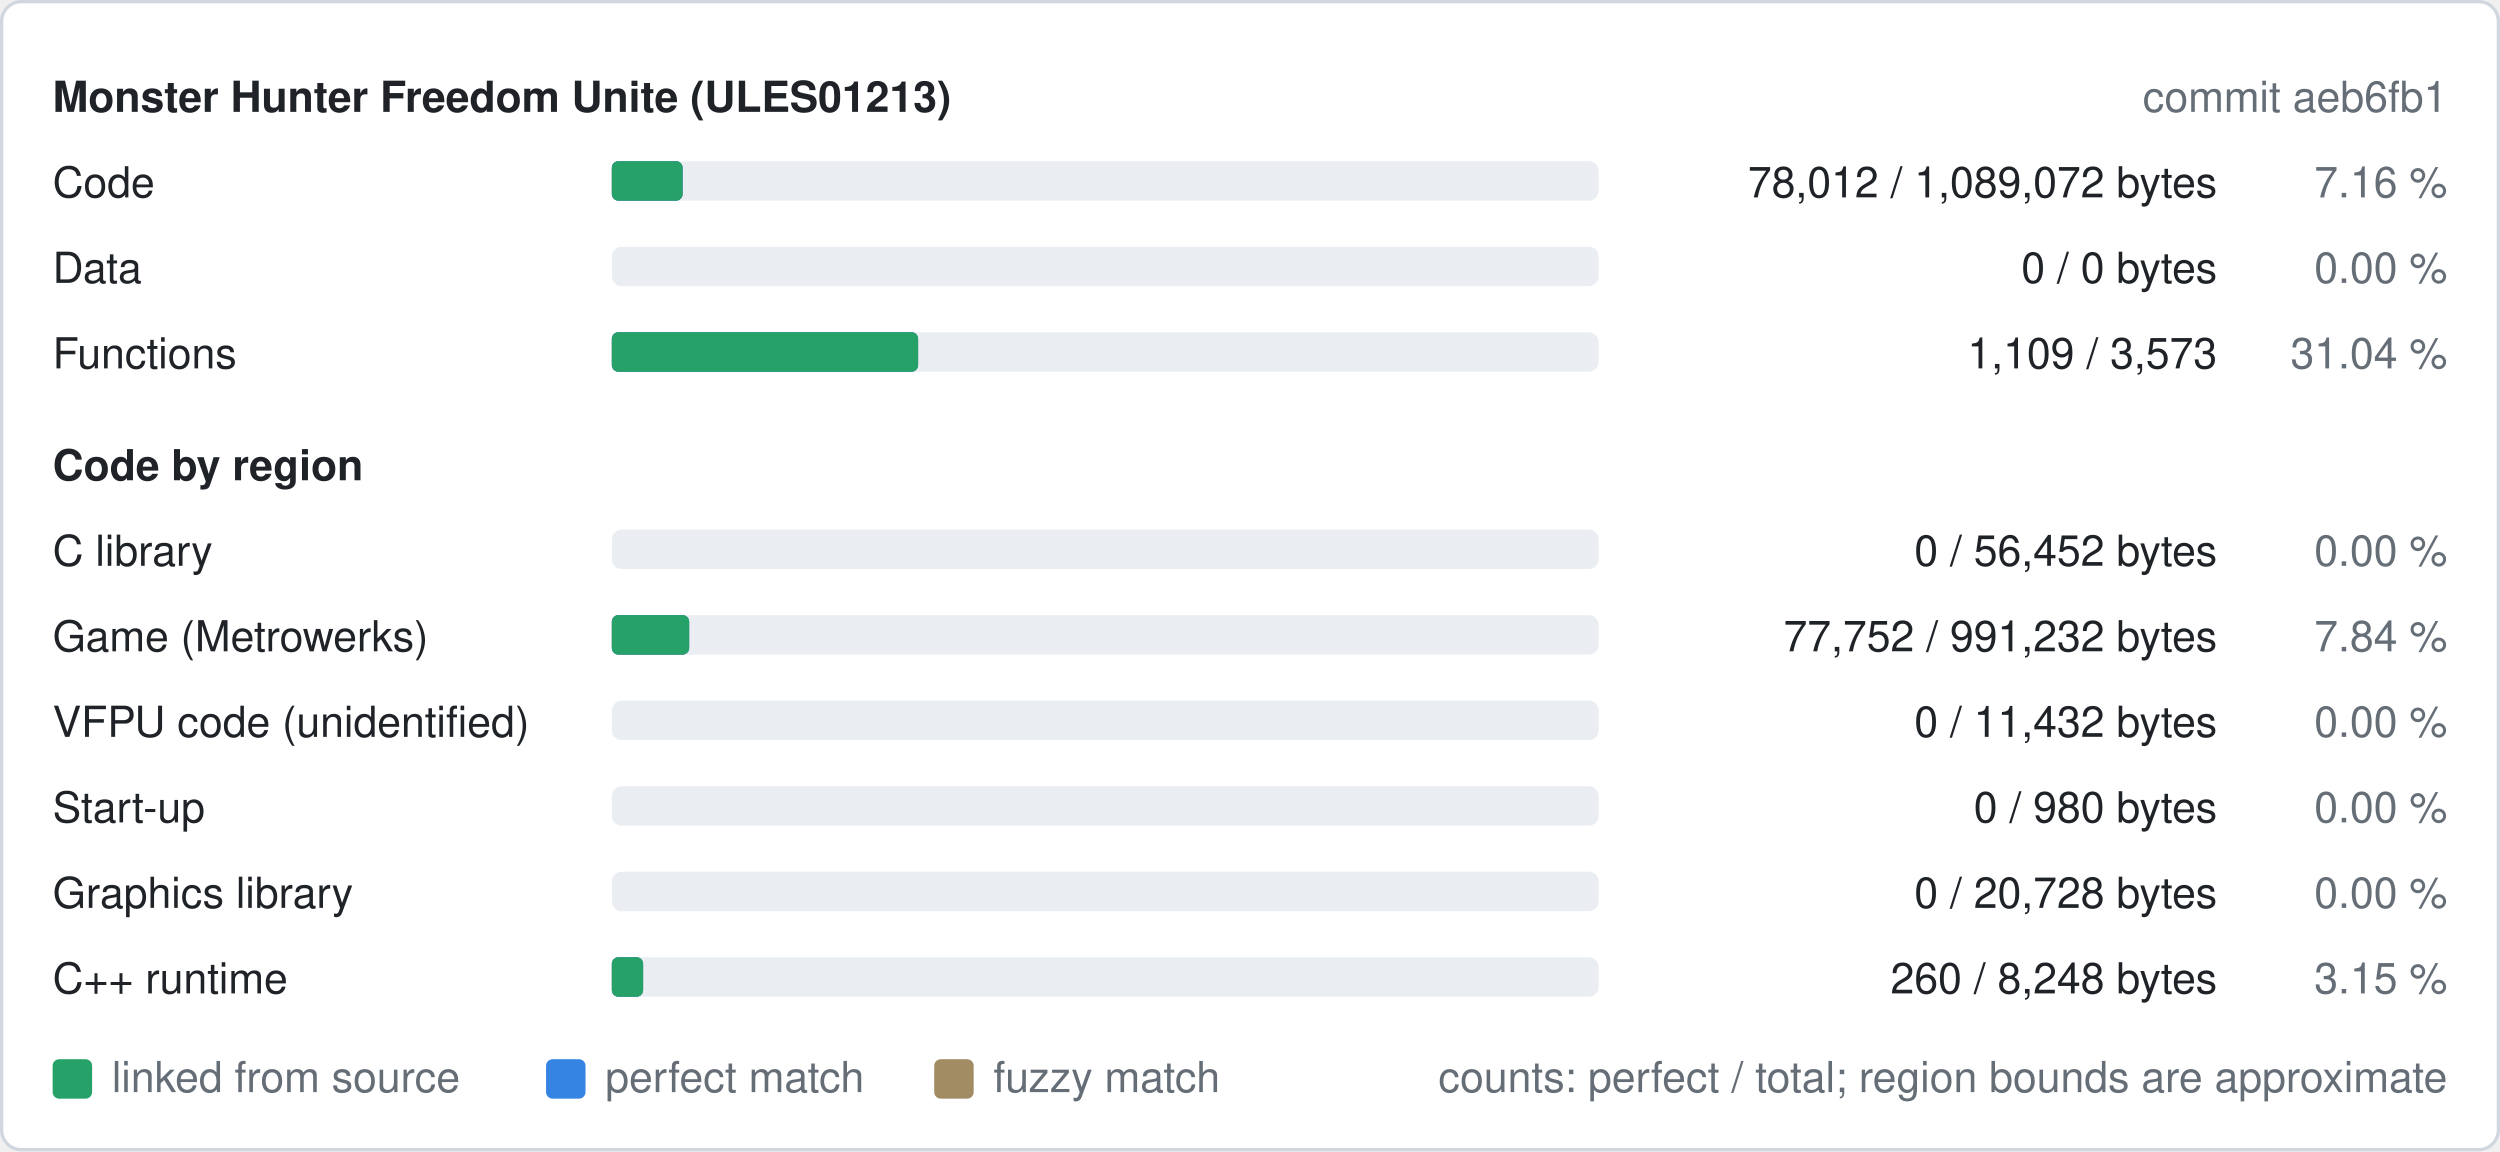
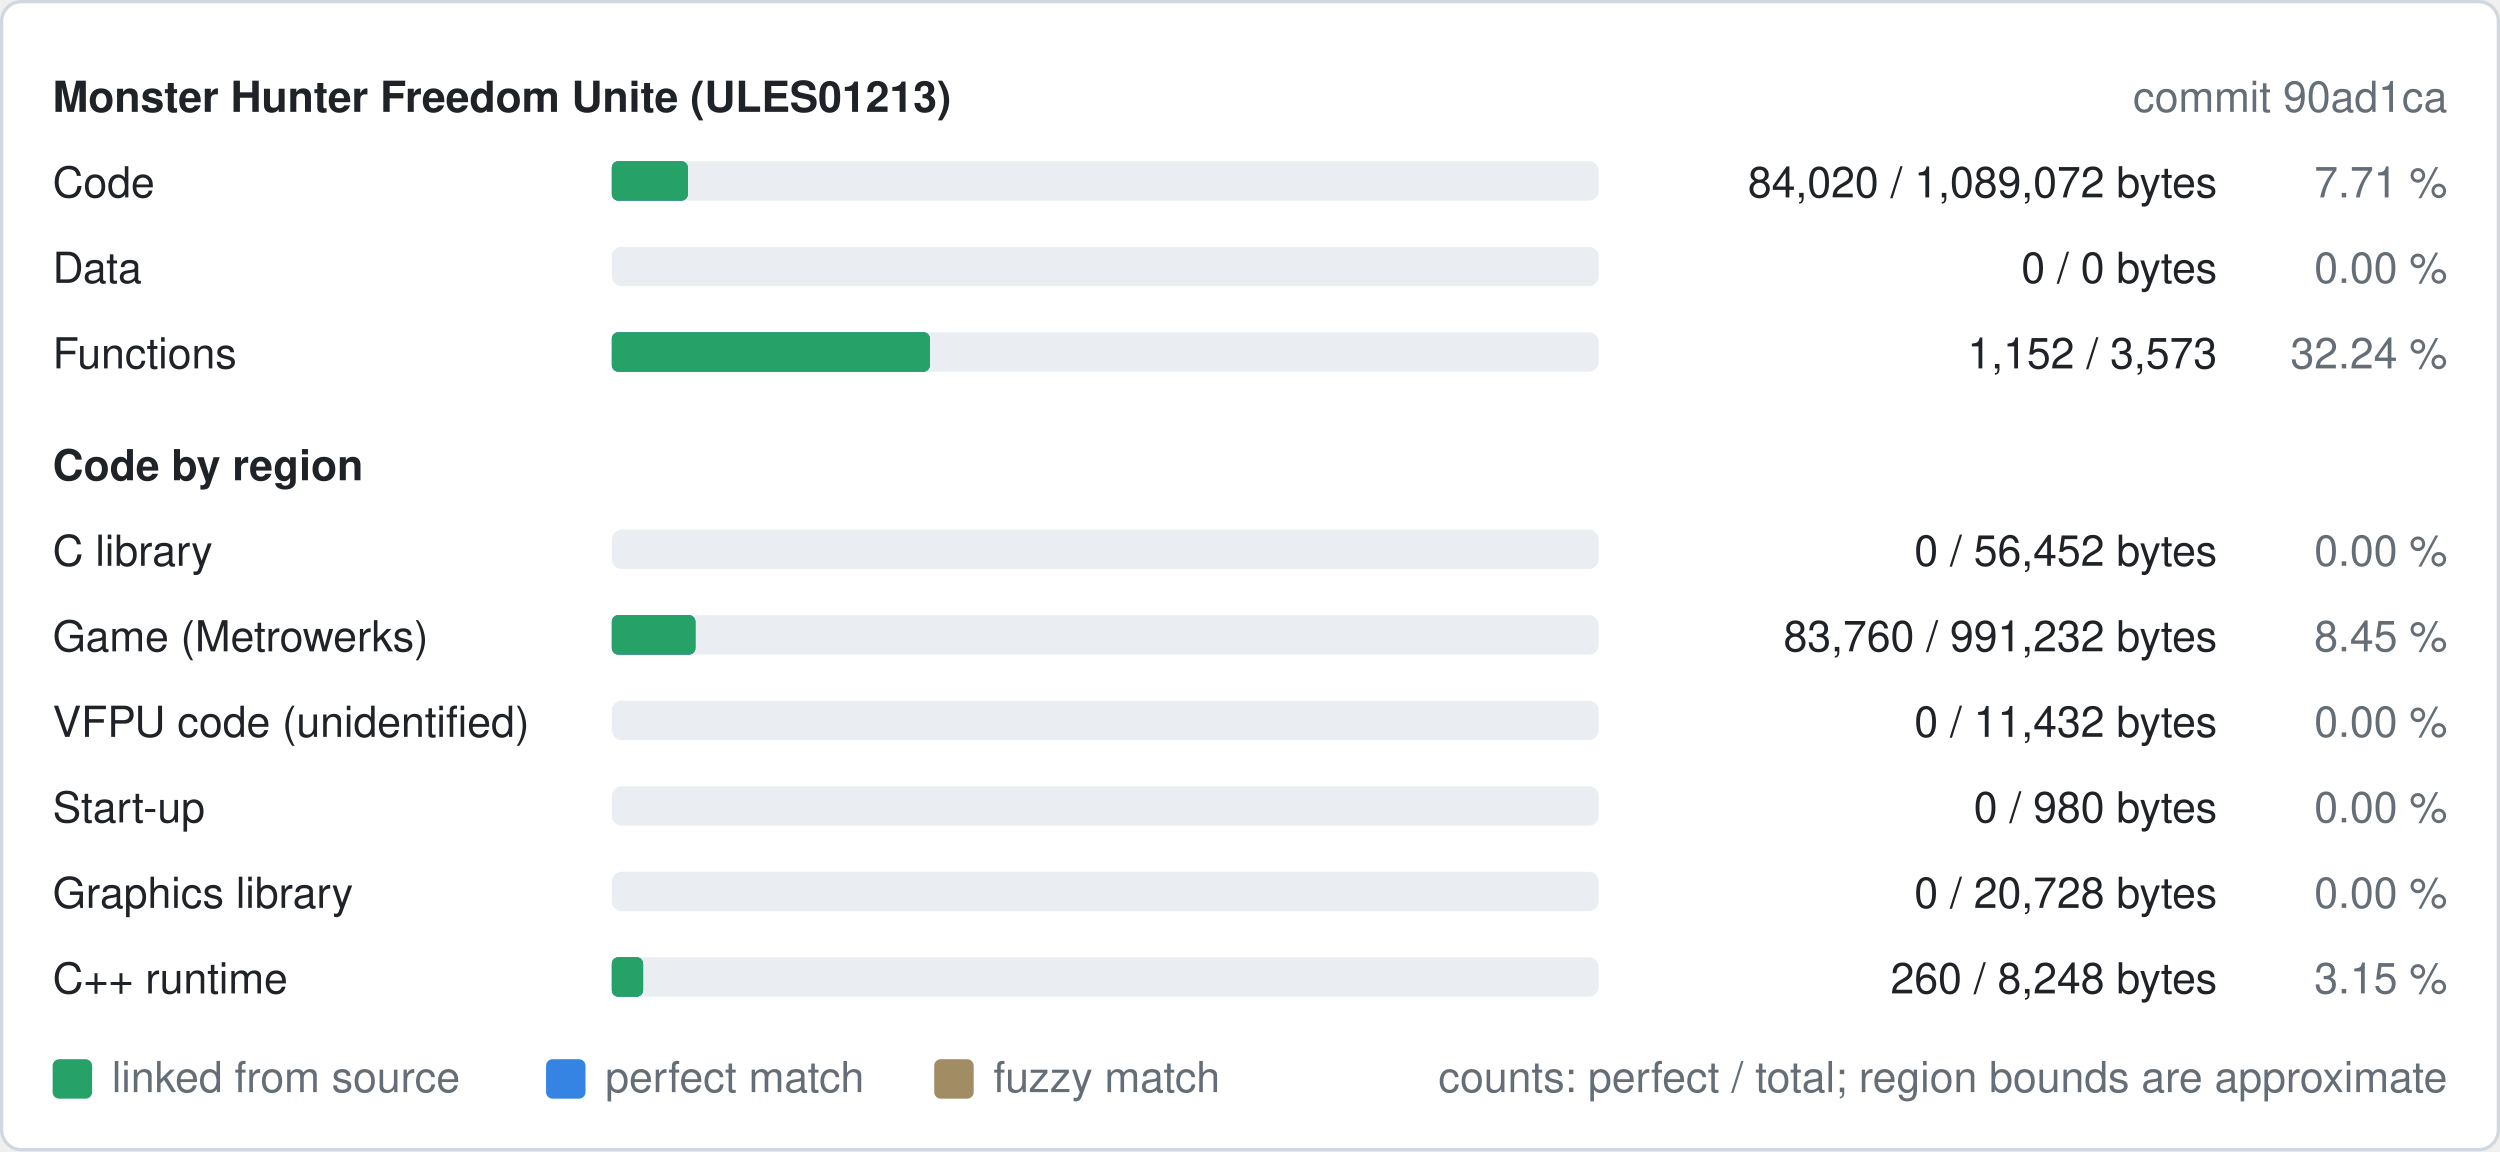
<svg xmlns="http://www.w3.org/2000/svg" width="760" height="350" viewBox="0 0 760 350" role="img" aria-label="Decompilation progress of ULES01213">
  <style>
text{font-family:-apple-system,BlinkMacSystemFont,"Segoe UI",Helvetica,Arial,sans-serif;font-size:13px}
.b{font-weight:600}
.bg{fill:#ffffff;stroke:#d0d7de}.t{fill:#1f2328}.m{fill:#656d76}.track{fill:#eaeef2}.fuzzy{fill:#a28c64}.perfect{fill:#3584e4}.linked{fill:#26a269}
@media (prefers-color-scheme: dark){.bg{fill:#0d1117;stroke:#30363d}.t{fill:#e6edf3}.m{fill:#8d96a0}.track{fill:#21262d}.fuzzy{fill:#a28c64}.perfect{fill:#3584e4}.linked{fill:#2ec27e}}
</style>
  <rect class="bg" x="0.5" y="0.5" width="759" height="349" rx="6" />
  <text class="t b" x="16" y="34">Monster Hunter Freedom Unite (ULES01213)</text>
-   <text class="m" x="744" y="34" text-anchor="end">commit aeb6fb1</text>
+   <text class="m" x="744" y="34" text-anchor="end">commit 90ad1ca</text>
  <text class="t" x="16" y="60">Code</text>
  <rect class="track" x="186" y="49" width="300" height="12" rx="3" />
-   <rect class="fuzzy" x="186" y="49" width="21.5" height="12" rx="2" />
-   <rect class="perfect" x="186" y="49" width="21.5" height="12" rx="2" />
-   <rect class="linked" x="186" y="49" width="21.5" height="12" rx="2" />
-   <text class="t" x="674" y="60" text-anchor="end">78,012 / 1,089,072 bytes</text>
-   <text class="m" x="744" y="60" text-anchor="end">7.16 %</text>
+   <rect class="fuzzy" x="186" y="49" width="23.1" height="12" rx="2" />
+   <rect class="perfect" x="186" y="49" width="23.1" height="12" rx="2" />
+   <rect class="linked" x="186" y="49" width="23.1" height="12" rx="2" />
+   <text class="t" x="674" y="60" text-anchor="end">84,020 / 1,089,072 bytes</text>
+   <text class="m" x="744" y="60" text-anchor="end">7.71 %</text>
  <text class="t" x="16" y="86">Data</text>
  <rect class="track" x="186" y="75" width="300" height="12" rx="3" />
  <text class="t" x="674" y="86" text-anchor="end">0 / 0 bytes</text>
  <text class="m" x="744" y="86" text-anchor="end">0.00 %</text>
  <text class="t" x="16" y="112">Functions</text>
  <rect class="track" x="186" y="101" width="300" height="12" rx="3" />
-   <rect class="fuzzy" x="186" y="101" width="93.1" height="12" rx="2" />
-   <rect class="perfect" x="186" y="101" width="93.1" height="12" rx="2" />
-   <rect class="linked" x="186" y="101" width="93.1" height="12" rx="2" />
-   <text class="t" x="674" y="112" text-anchor="end">1,109 / 3,573</text>
-   <text class="m" x="744" y="112" text-anchor="end">31.04 %</text>
+   <rect class="fuzzy" x="186" y="101" width="96.7" height="12" rx="2" />
+   <rect class="perfect" x="186" y="101" width="96.7" height="12" rx="2" />
+   <rect class="linked" x="186" y="101" width="96.7" height="12" rx="2" />
+   <text class="t" x="674" y="112" text-anchor="end">1,152 / 3,573</text>
+   <text class="m" x="744" y="112" text-anchor="end">32.24 %</text>
  <text class="t b" x="16" y="146">Code by region</text>
  <text class="t" x="16" y="172">C library</text>
  <rect class="track" x="186" y="161" width="300" height="12" rx="3" />
  <text class="t" x="674" y="172" text-anchor="end">0 / 56,452 bytes</text>
  <text class="m" x="744" y="172" text-anchor="end">0.00 %</text>
  <text class="t" x="16" y="198">Game (Metrowerks)</text>
  <rect class="track" x="186" y="187" width="300" height="12" rx="3" />
-   <rect class="fuzzy" x="186" y="187" width="23.5" height="12" rx="2" />
-   <rect class="perfect" x="186" y="187" width="23.5" height="12" rx="2" />
-   <rect class="linked" x="186" y="187" width="23.5" height="12" rx="2" />
-   <text class="t" x="674" y="198" text-anchor="end">77,752 / 991,232 bytes</text>
-   <text class="m" x="744" y="198" text-anchor="end">7.84 %</text>
+   <rect class="fuzzy" x="186" y="187" width="25.4" height="12" rx="2" />
+   <rect class="perfect" x="186" y="187" width="25.4" height="12" rx="2" />
+   <rect class="linked" x="186" y="187" width="25.4" height="12" rx="2" />
+   <text class="t" x="674" y="198" text-anchor="end">83,760 / 991,232 bytes</text>
+   <text class="m" x="744" y="198" text-anchor="end">8.45 %</text>
  <text class="t" x="16" y="224">VFPU code (unidentified)</text>
  <rect class="track" x="186" y="213" width="300" height="12" rx="3" />
  <text class="t" x="674" y="224" text-anchor="end">0 / 11,432 bytes</text>
  <text class="m" x="744" y="224" text-anchor="end">0.00 %</text>
  <text class="t" x="16" y="250">Start-up</text>
  <rect class="track" x="186" y="239" width="300" height="12" rx="3" />
  <text class="t" x="674" y="250" text-anchor="end">0 / 980 bytes</text>
  <text class="m" x="744" y="250" text-anchor="end">0.00 %</text>
  <text class="t" x="16" y="276">Graphics library</text>
  <rect class="track" x="186" y="265" width="300" height="12" rx="3" />
  <text class="t" x="674" y="276" text-anchor="end">0 / 20,728 bytes</text>
  <text class="m" x="744" y="276" text-anchor="end">0.00 %</text>
  <text class="t" x="16" y="302">C++ runtime</text>
  <rect class="track" x="186" y="291" width="300" height="12" rx="3" />
  <rect class="fuzzy" x="186" y="291" width="9.5" height="12" rx="2" />
  <rect class="perfect" x="186" y="291" width="9.5" height="12" rx="2" />
  <rect class="linked" x="186" y="291" width="9.5" height="12" rx="2" />
  <text class="t" x="674" y="302" text-anchor="end">260 / 8,248 bytes</text>
  <text class="m" x="744" y="302" text-anchor="end">3.15 %</text>
  <rect class="linked" x="16" y="322" width="12" height="12" rx="2" />
  <text class="m" x="34" y="332">linked from source</text>
  <rect class="perfect" x="166" y="322" width="12" height="12" rx="2" />
  <text class="m" x="184" y="332">perfect match</text>
  <rect class="fuzzy" x="284" y="322" width="12" height="12" rx="2" />
  <text class="m" x="302" y="332">fuzzy match</text>
  <text class="m" x="744" y="332" text-anchor="end">counts: perfect / total; region bounds are approximate</text>
</svg>
